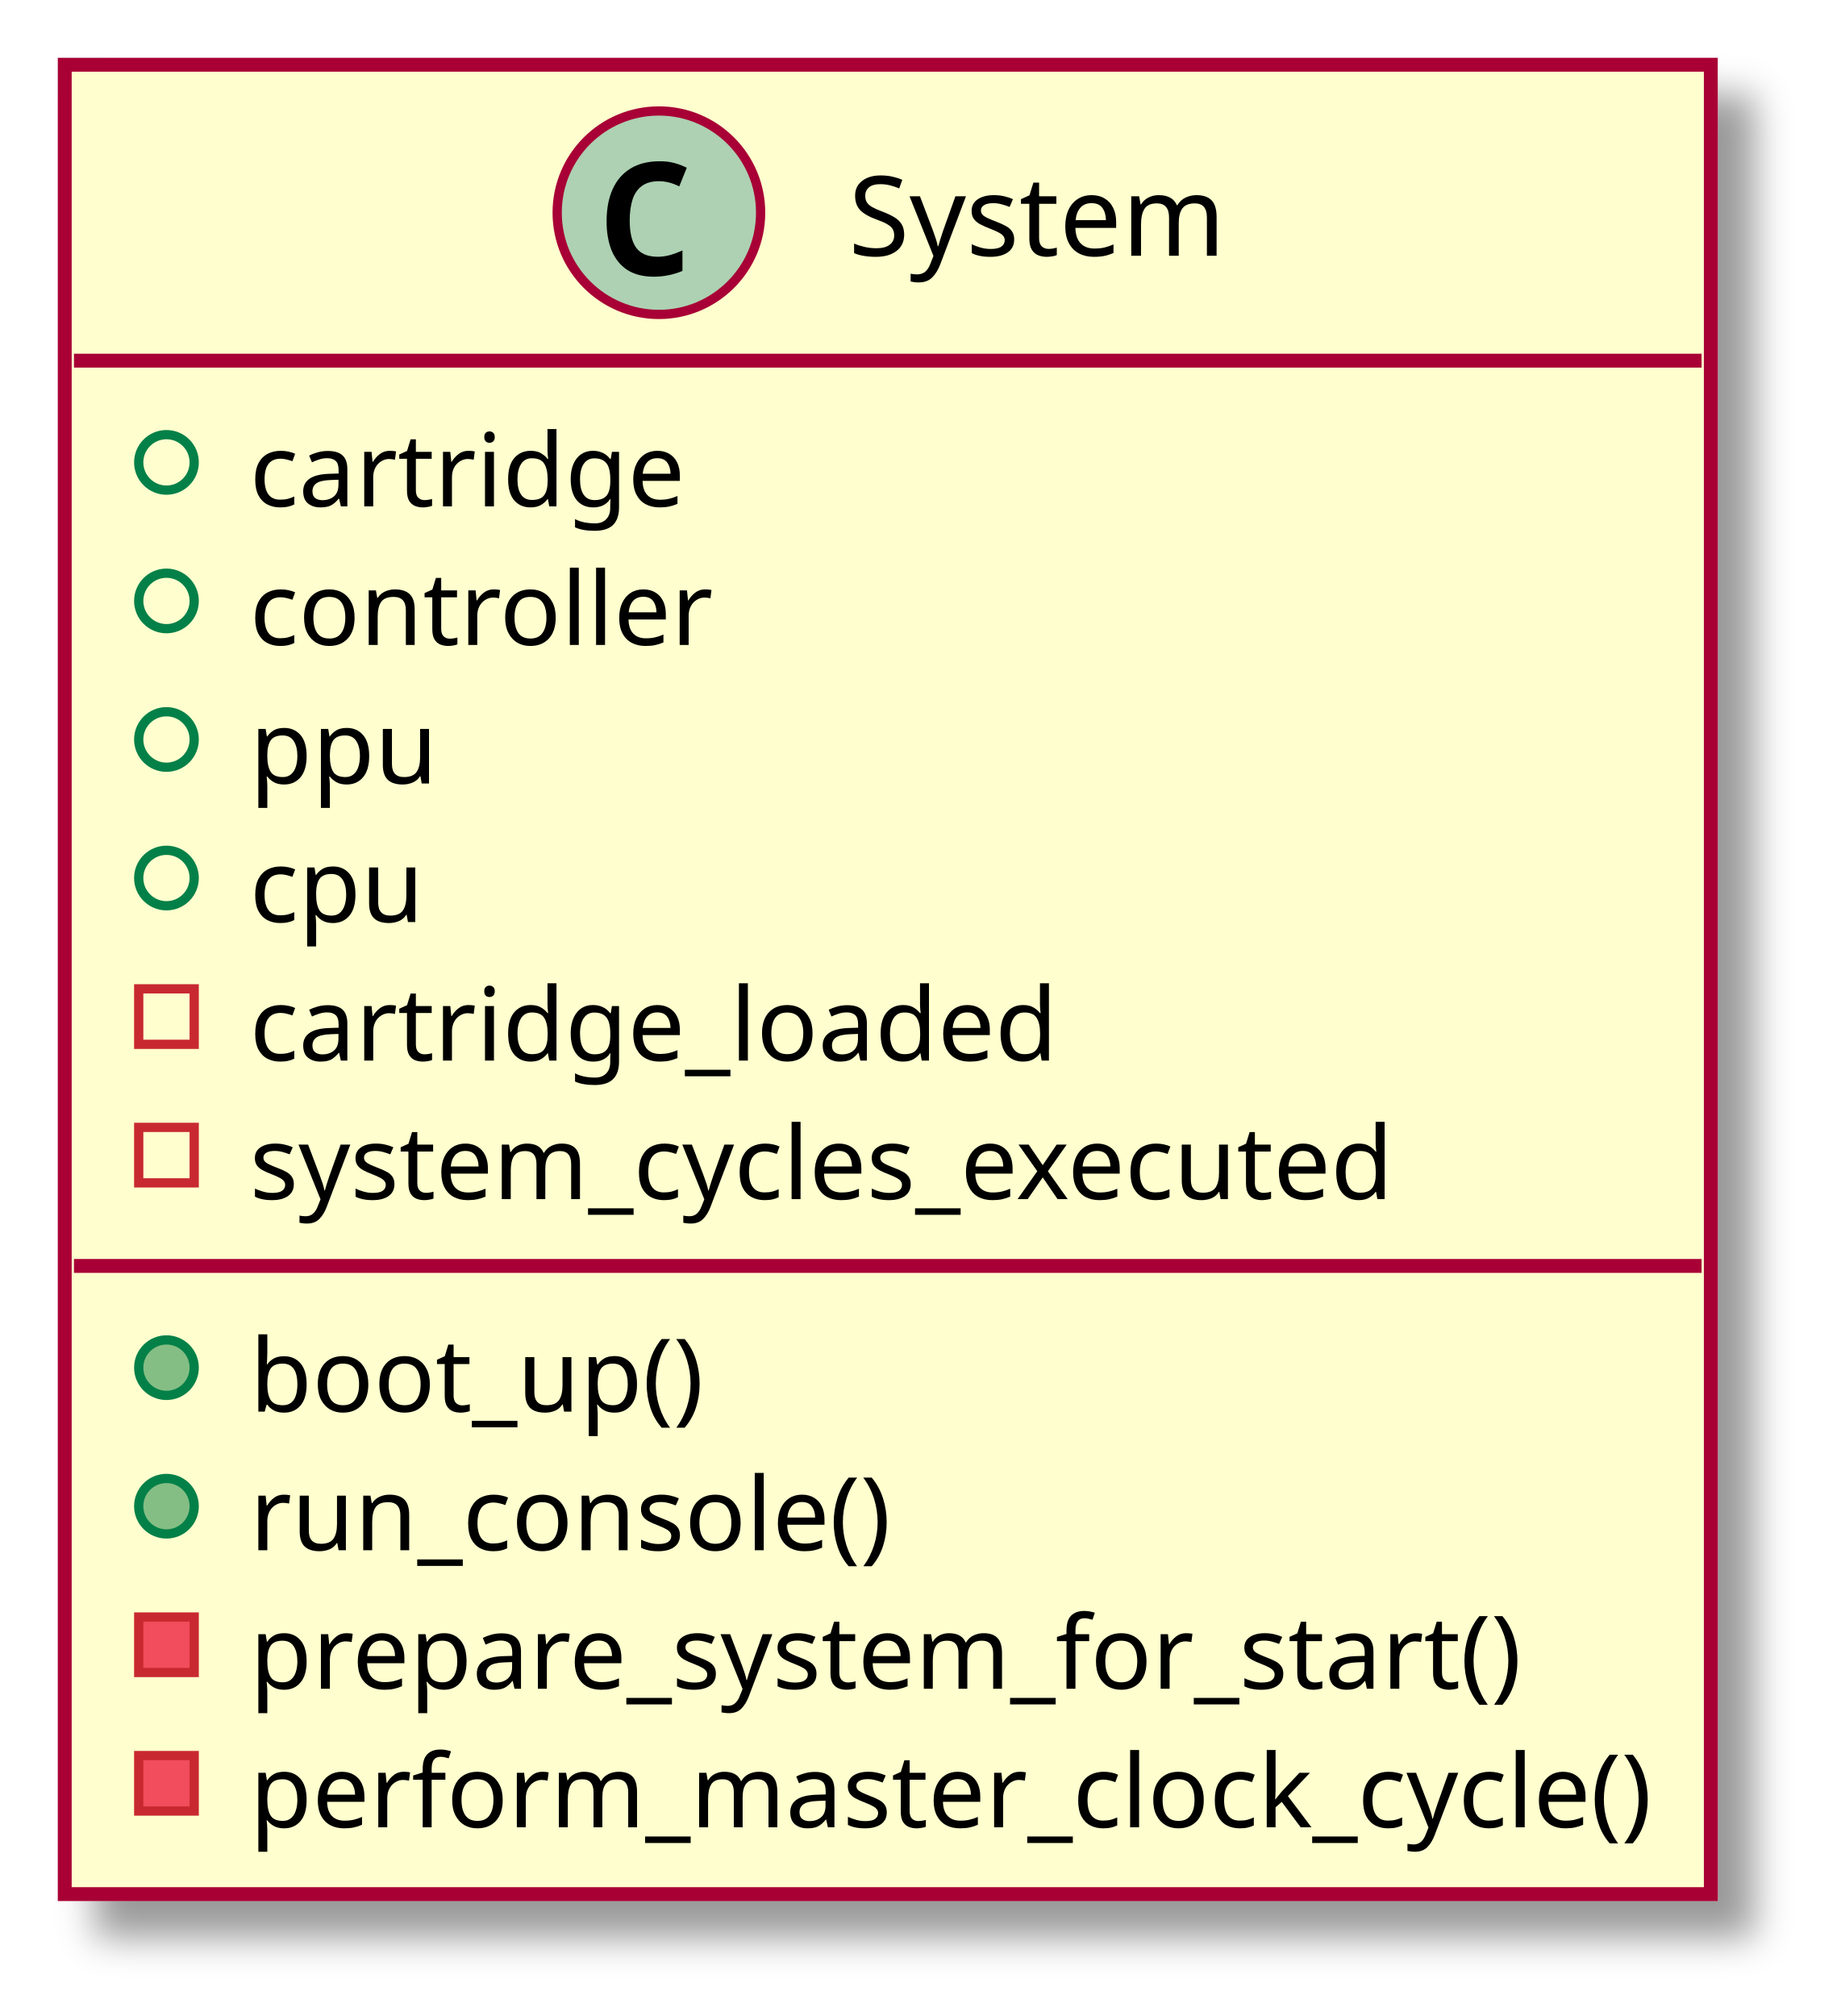
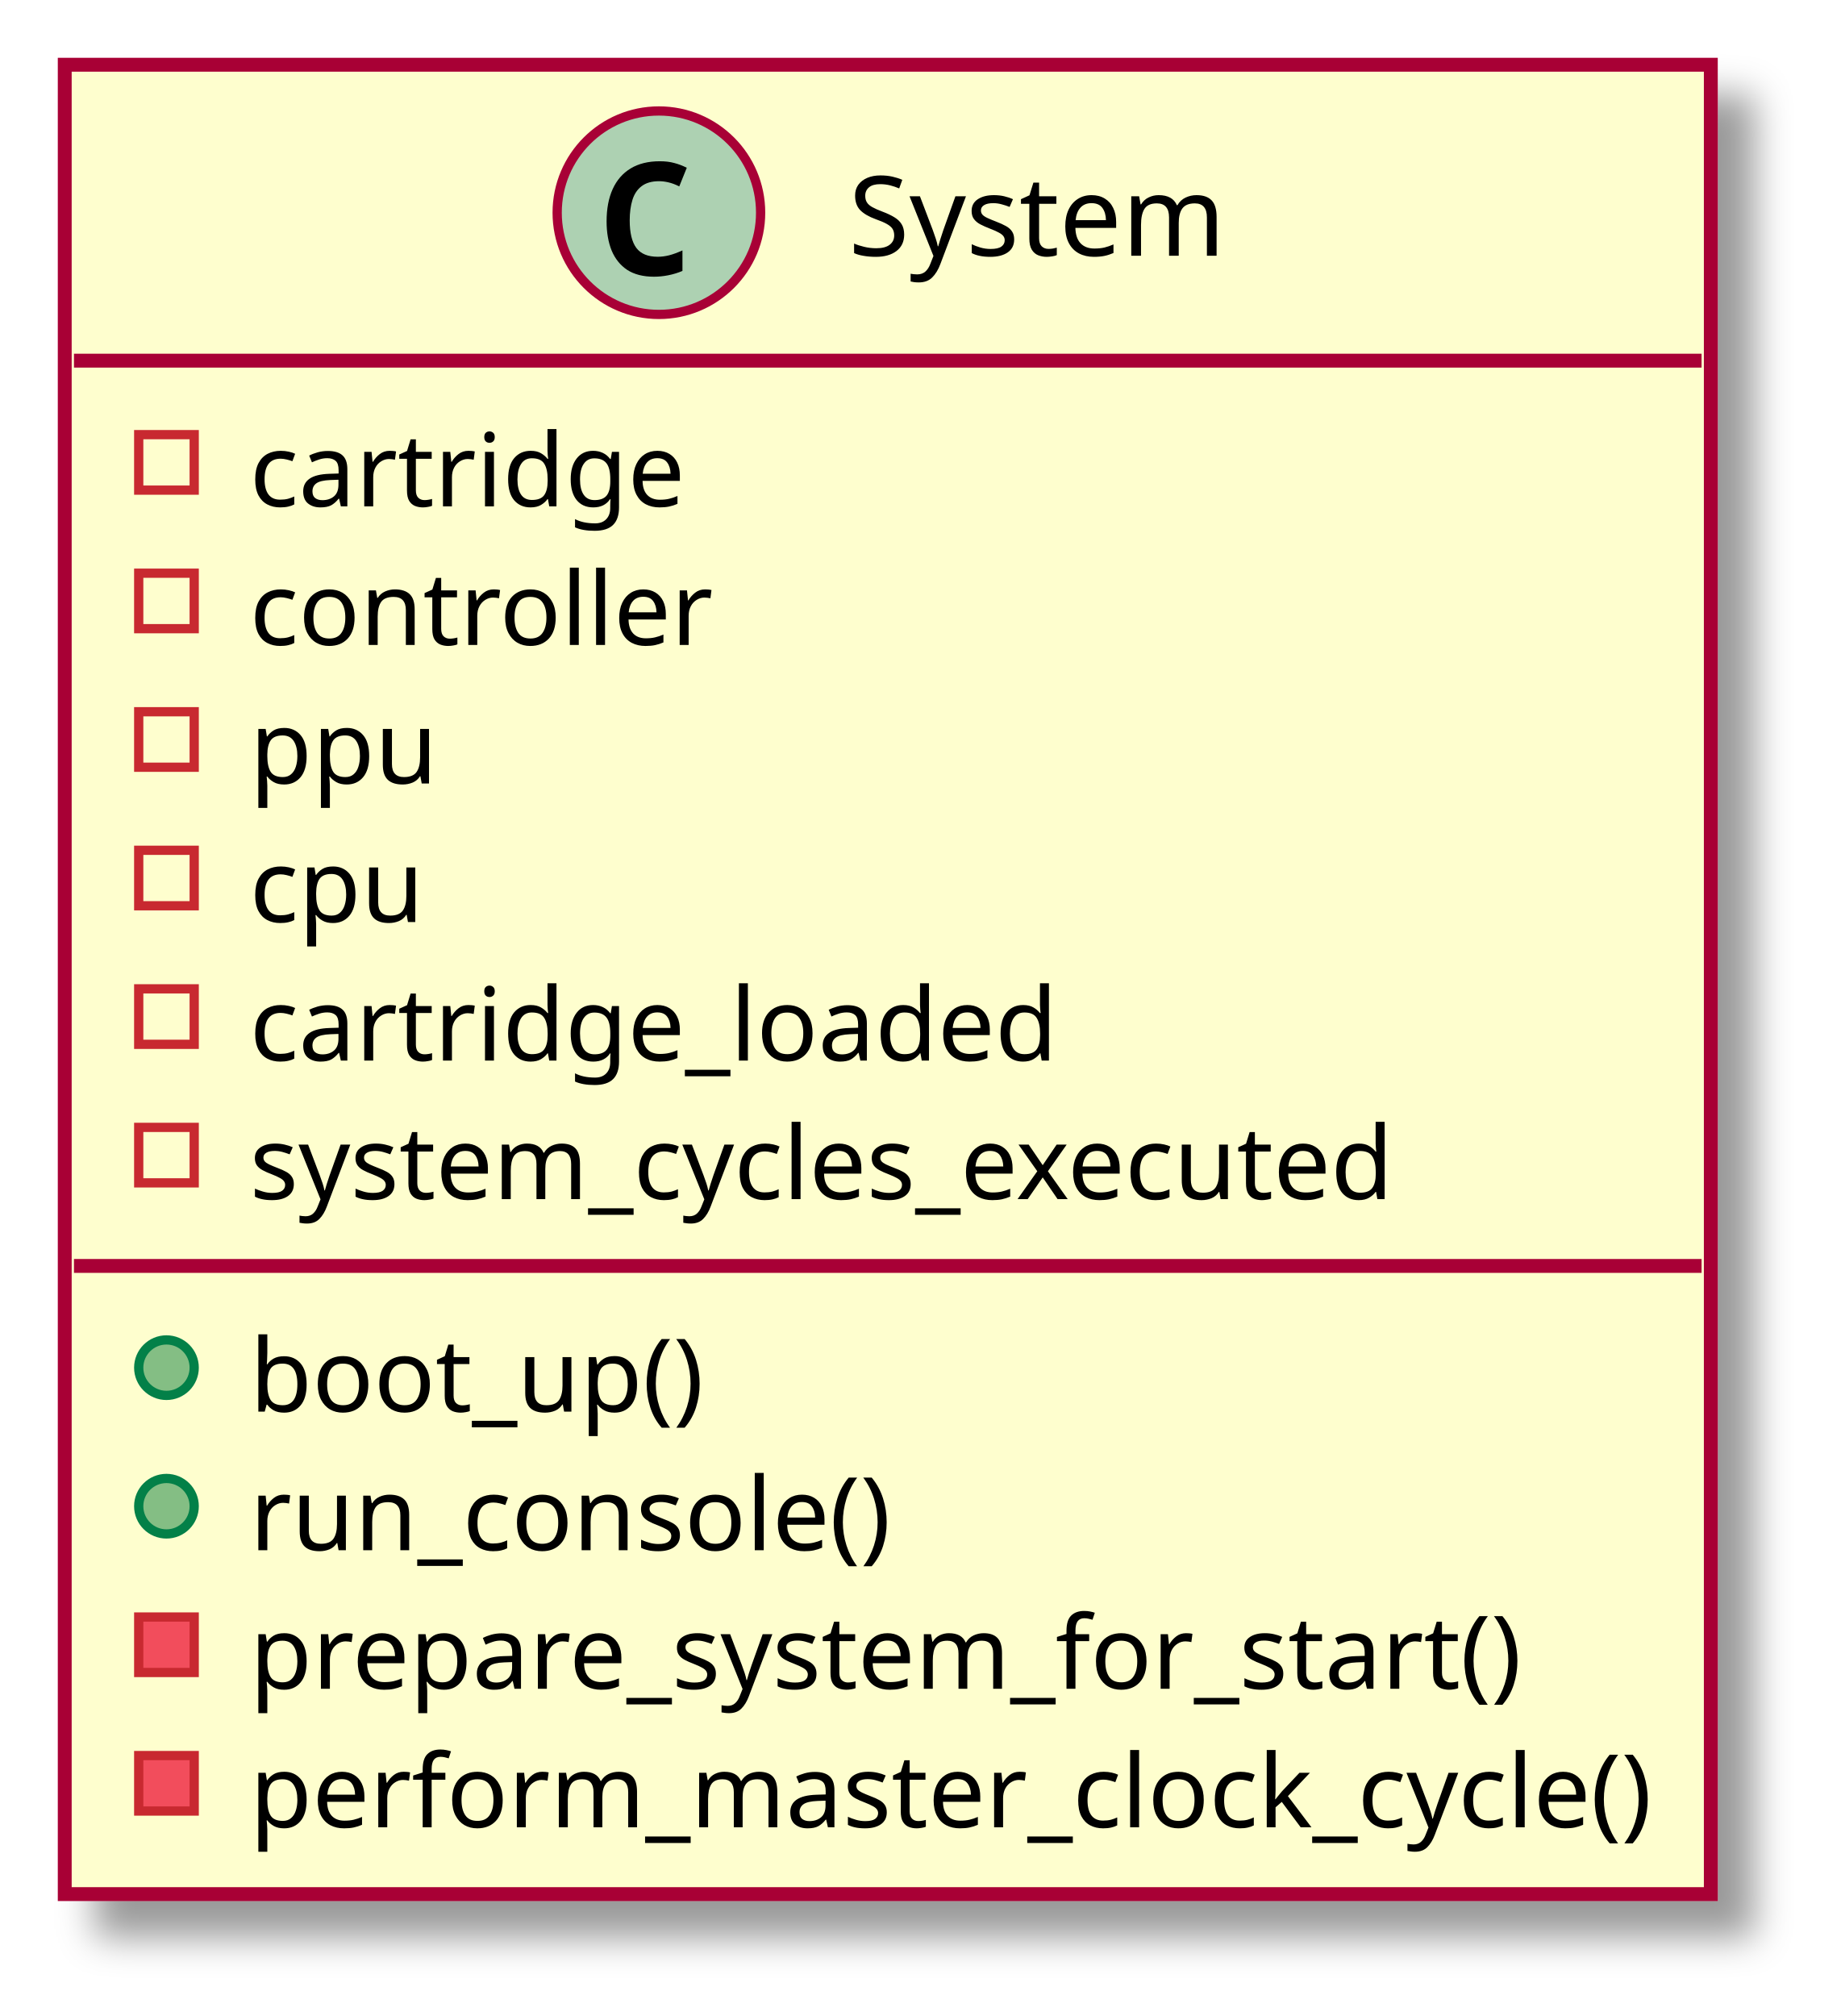
<svg xmlns="http://www.w3.org/2000/svg" contentScriptType="application/ecmascript" contentStyleType="text/css" height="436px" preserveAspectRatio="none" style="width:398px;height:436px;" version="1.1" viewBox="0 0 398 436" width="398px" zoomAndPan="magnify">
  <defs>
-     <filter height="300%" id="f13okzggp6ybmb" width="300%" x="-1" y="-1">
+     <filter height="300%" id="f1ijj9heskkdzn" width="300%" x="-1" y="-1">
      <feGaussianBlur result="blurOut" stdDeviation="4.0" />
      <feColorMatrix in="blurOut" result="blurOut2" type="matrix" values="0 0 0 0 0 0 0 0 0 0 0 0 0 0 0 0 0 0 .4 0" />
      <feOffset dx="8.0" dy="8.0" in="blurOut2" result="blurOut3" />
      <feBlend in="SourceGraphic" in2="blurOut3" mode="normal" />
    </filter>
  </defs>
  <g>
-     <rect codeLine="4" fill="#FEFECE" filter="url(#f13okzggp6ybmb)" height="395.638" id="System" style="stroke:#A80036;stroke-width:3.0;" width="356" x="14" y="14" />
+     <rect codeLine="4" fill="#FEFECE" filter="url(#f1ijj9heskkdzn)" height="395.638" id="System" style="stroke:#A80036;stroke-width:3.0;" width="356" x="14" y="14" />
    <ellipse cx="142.5" cy="46" fill="#ADD1B2" rx="22" ry="22" style="stroke:#A80036;stroke-width:2.0;" />
    <path d="M141.438,59.844 Q137.938,59.844 135.656,58.375 Q133.406,56.875 132.281,54.188 Q131.188,51.469 131.188,47.875 Q131.188,43.812 132.5,40.906 Q133.812,38 136.375,36.438 Q138.938,34.875 142.688,34.875 Q144.469,34.875 145.812,35.25 Q147.156,35.594 148.531,36.281 L146.906,40.312 Q145.656,39.688 144.562,39.438 Q143.5,39.188 142.531,39.188 Q140.188,39.188 138.781,40.25 Q137.375,41.312 136.781,43.219 Q136.188,45.125 136.188,47.656 Q136.188,51.688 137.625,53.625 Q139.062,55.531 142.25,55.531 Q143.438,55.531 144.688,55.219 Q145.938,54.906 147.594,54.156 L147.594,58.594 Q146.125,59.219 144.531,59.531 Q142.969,59.844 141.438,59.844 Z " fill="#000000" />
    <text fill="#000000" font-family="sans-serif" font-size="24" lengthAdjust="spacing" textLength="82" x="183.5" y="55.312">System</text>
    <line style="stroke:#A80036;stroke-width:3.0;" x1="16" x2="368" y1="78" y2="78" />
-     <ellipse cx="36" cy="100" fill="none" rx="6" ry="6" style="stroke:#038048;stroke-width:2.0;" />
+     <rect fill="none" height="12" style="stroke:#C82930;stroke-width:2.0;" width="12" x="30" y="94" />
    <text fill="#000000" font-family="sans-serif" font-size="22" lengthAdjust="spacing" textLength="96" x="54" y="109.518">cartridge</text>
-     <ellipse cx="36" cy="129.964" fill="none" rx="6" ry="6" style="stroke:#038048;stroke-width:2.0;" />
+     <rect fill="none" height="12" style="stroke:#C82930;stroke-width:2.0;" width="12" x="30" y="123.964" />
    <text fill="#000000" font-family="sans-serif" font-size="22" lengthAdjust="spacing" textLength="104" x="54" y="139.482">controller</text>
-     <ellipse cx="36" cy="159.928" fill="none" rx="6" ry="6" style="stroke:#038048;stroke-width:2.0;" />
+     <rect fill="none" height="12" style="stroke:#C82930;stroke-width:2.0;" width="12" x="30" y="153.928" />
    <text fill="#000000" font-family="sans-serif" font-size="22" lengthAdjust="spacing" textLength="42" x="54" y="169.445">ppu</text>
-     <ellipse cx="36" cy="189.891" fill="none" rx="6" ry="6" style="stroke:#038048;stroke-width:2.0;" />
+     <rect fill="none" height="12" style="stroke:#C82930;stroke-width:2.0;" width="12" x="30" y="183.891" />
    <text fill="#000000" font-family="sans-serif" font-size="22" lengthAdjust="spacing" textLength="38" x="54" y="199.409">cpu</text>
    <rect fill="none" height="12" style="stroke:#C82930;stroke-width:2.0;" width="12" x="30" y="213.855" />
    <text fill="#000000" font-family="sans-serif" font-size="22" lengthAdjust="spacing" textLength="178" x="54" y="229.373">cartridge_loaded</text>
    <rect fill="none" height="12" style="stroke:#C82930;stroke-width:2.0;" width="12" x="30" y="243.819" />
    <text fill="#000000" font-family="sans-serif" font-size="22" lengthAdjust="spacing" textLength="246" x="54" y="259.337">system_cycles_executed</text>
    <line style="stroke:#A80036;stroke-width:3.0;" x1="16" x2="368" y1="273.783" y2="273.783" />
    <ellipse cx="36" cy="295.783" fill="#84BE84" rx="6" ry="6" style="stroke:#038048;stroke-width:2.0;" />
    <text fill="#000000" font-family="sans-serif" font-size="22" lengthAdjust="spacing" textLength="100" x="54" y="305.3">boot_up()</text>
    <ellipse cx="36" cy="325.746" fill="#84BE84" rx="6" ry="6" style="stroke:#038048;stroke-width:2.0;" />
    <text fill="#000000" font-family="sans-serif" font-size="22" lengthAdjust="spacing" textLength="140" x="54" y="335.264">run_console()</text>
    <rect fill="#F24D5C" height="12" style="stroke:#C82930;stroke-width:2.0;" width="12" x="30" y="349.71" />
    <text fill="#000000" font-family="sans-serif" font-size="22" lengthAdjust="spacing" textLength="278" x="54" y="365.228">prepare_system_for_start()</text>
    <rect fill="#F24D5C" height="12" style="stroke:#C82930;stroke-width:2.0;" width="12" x="30" y="379.674" />
    <text fill="#000000" font-family="sans-serif" font-size="22" lengthAdjust="spacing" textLength="304" x="54" y="395.192">perform_master_clock_cycle()</text>
  </g>
</svg>
